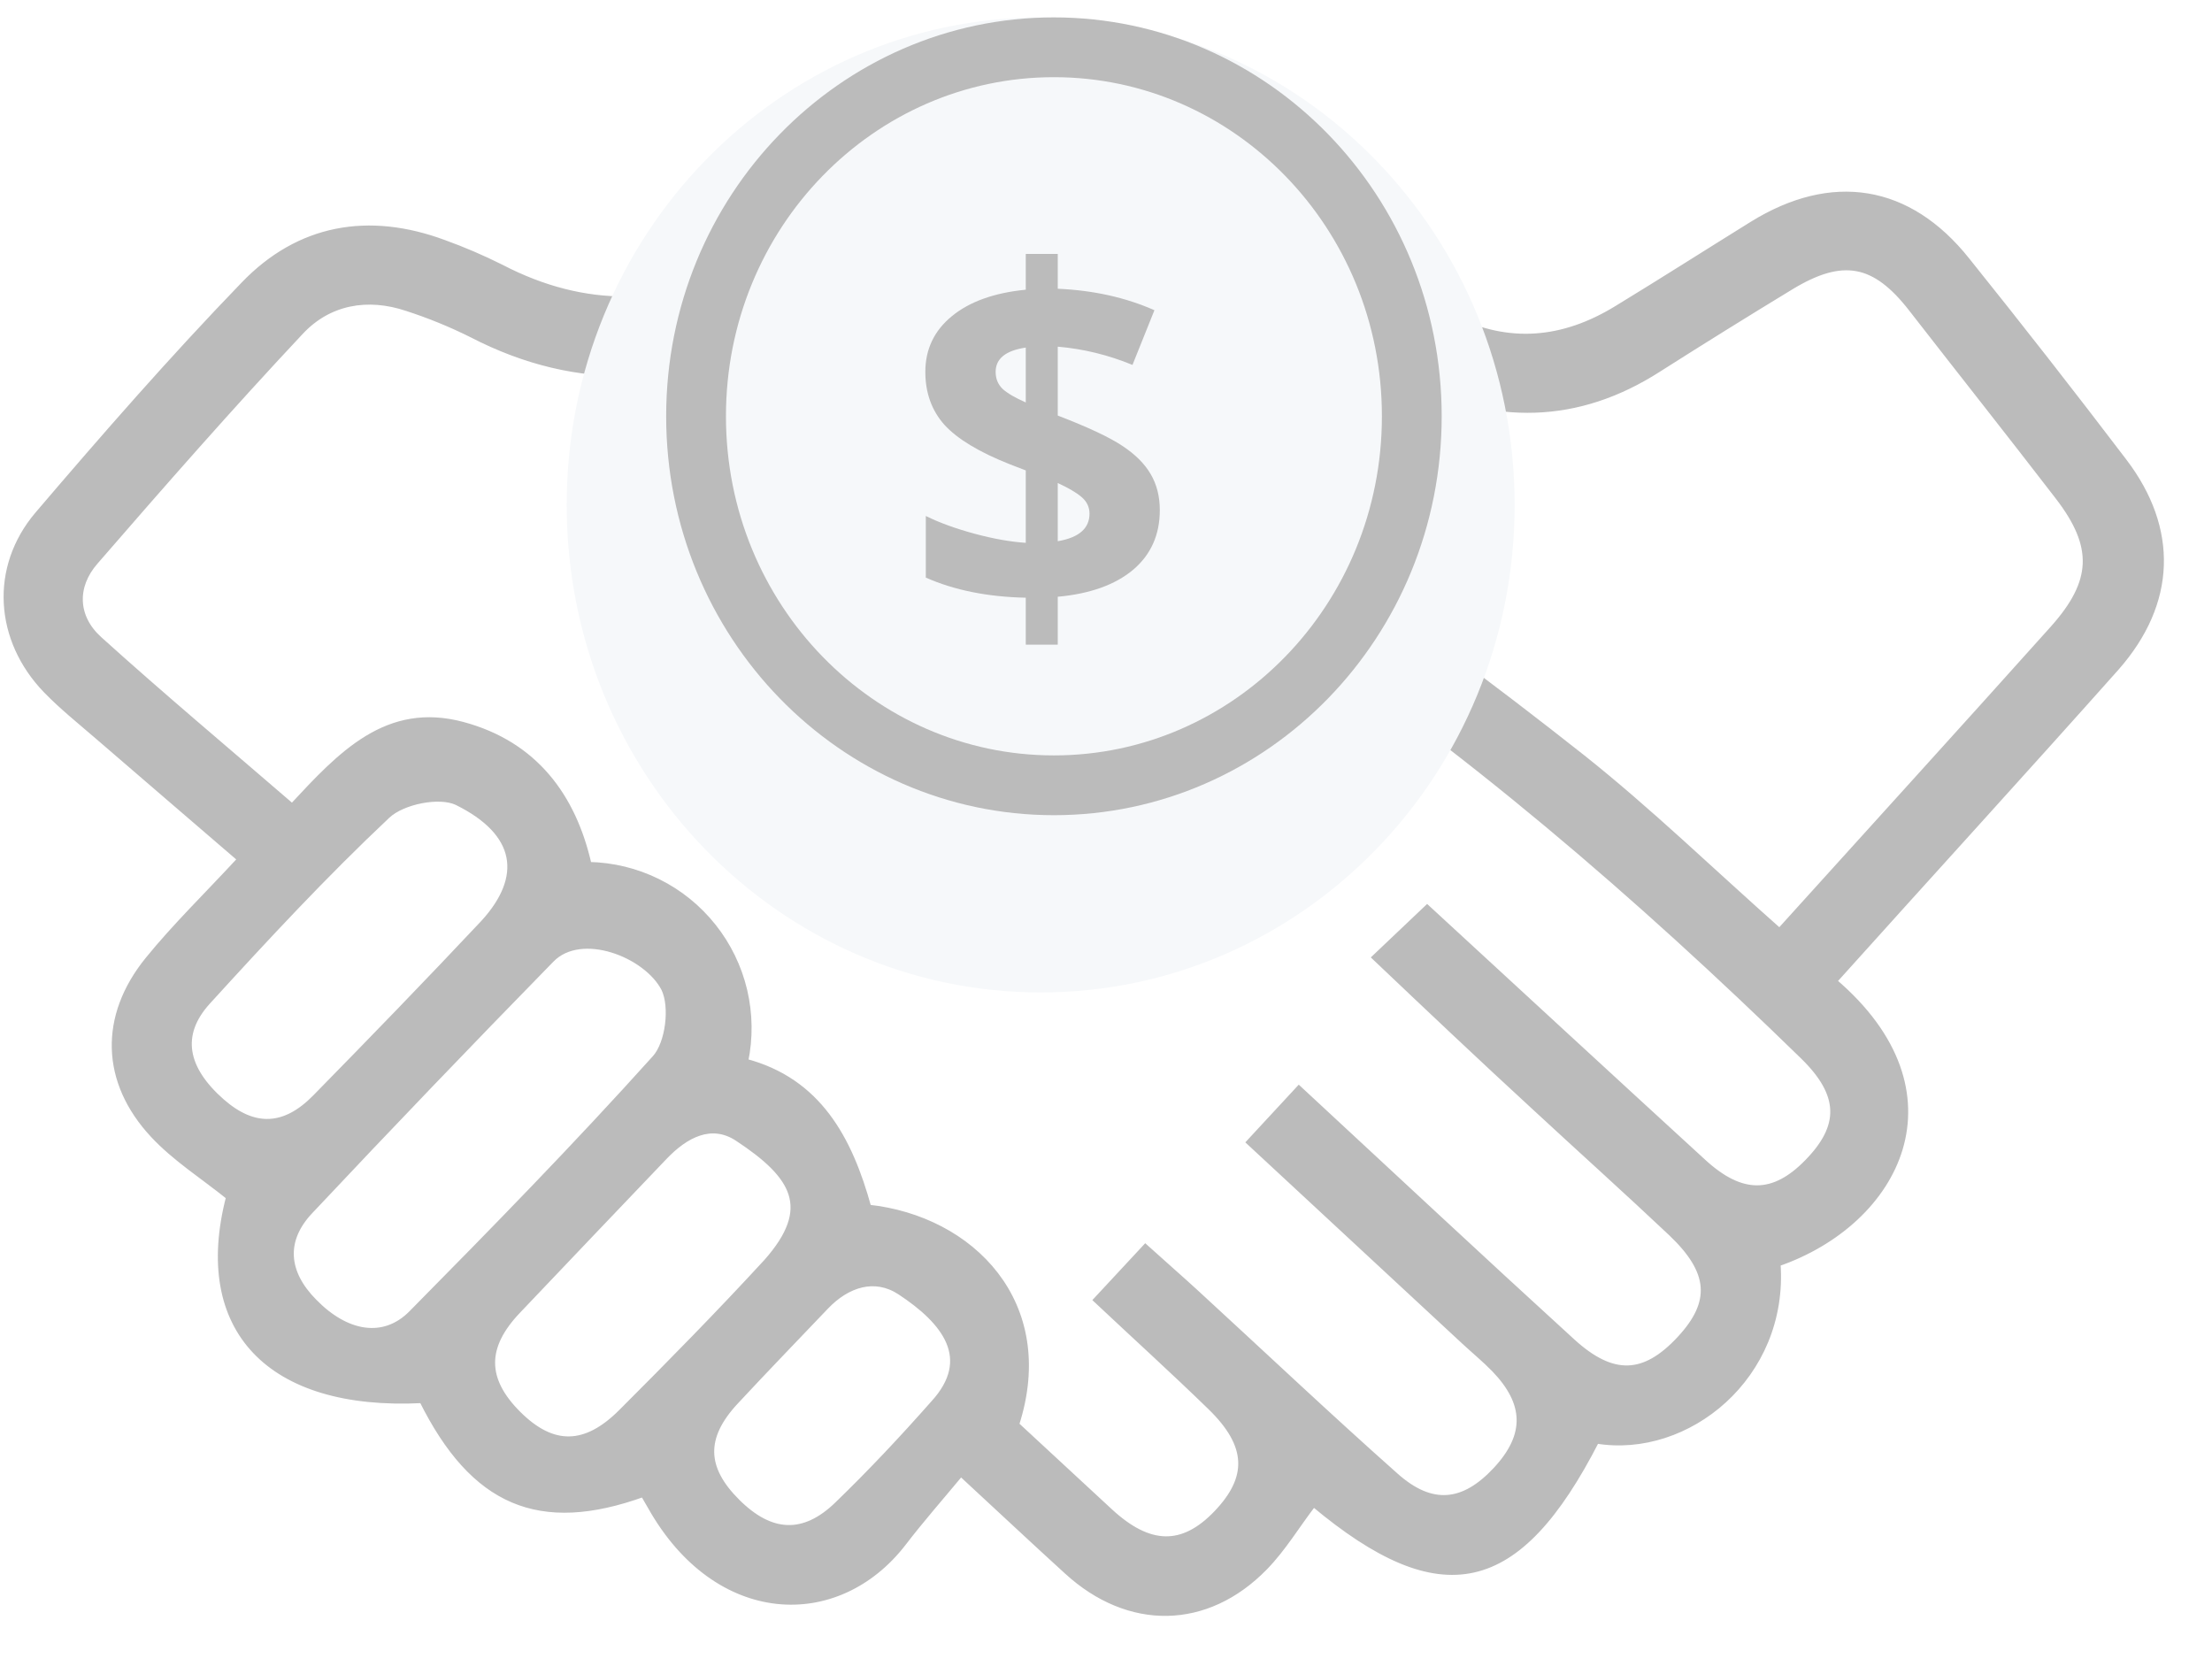
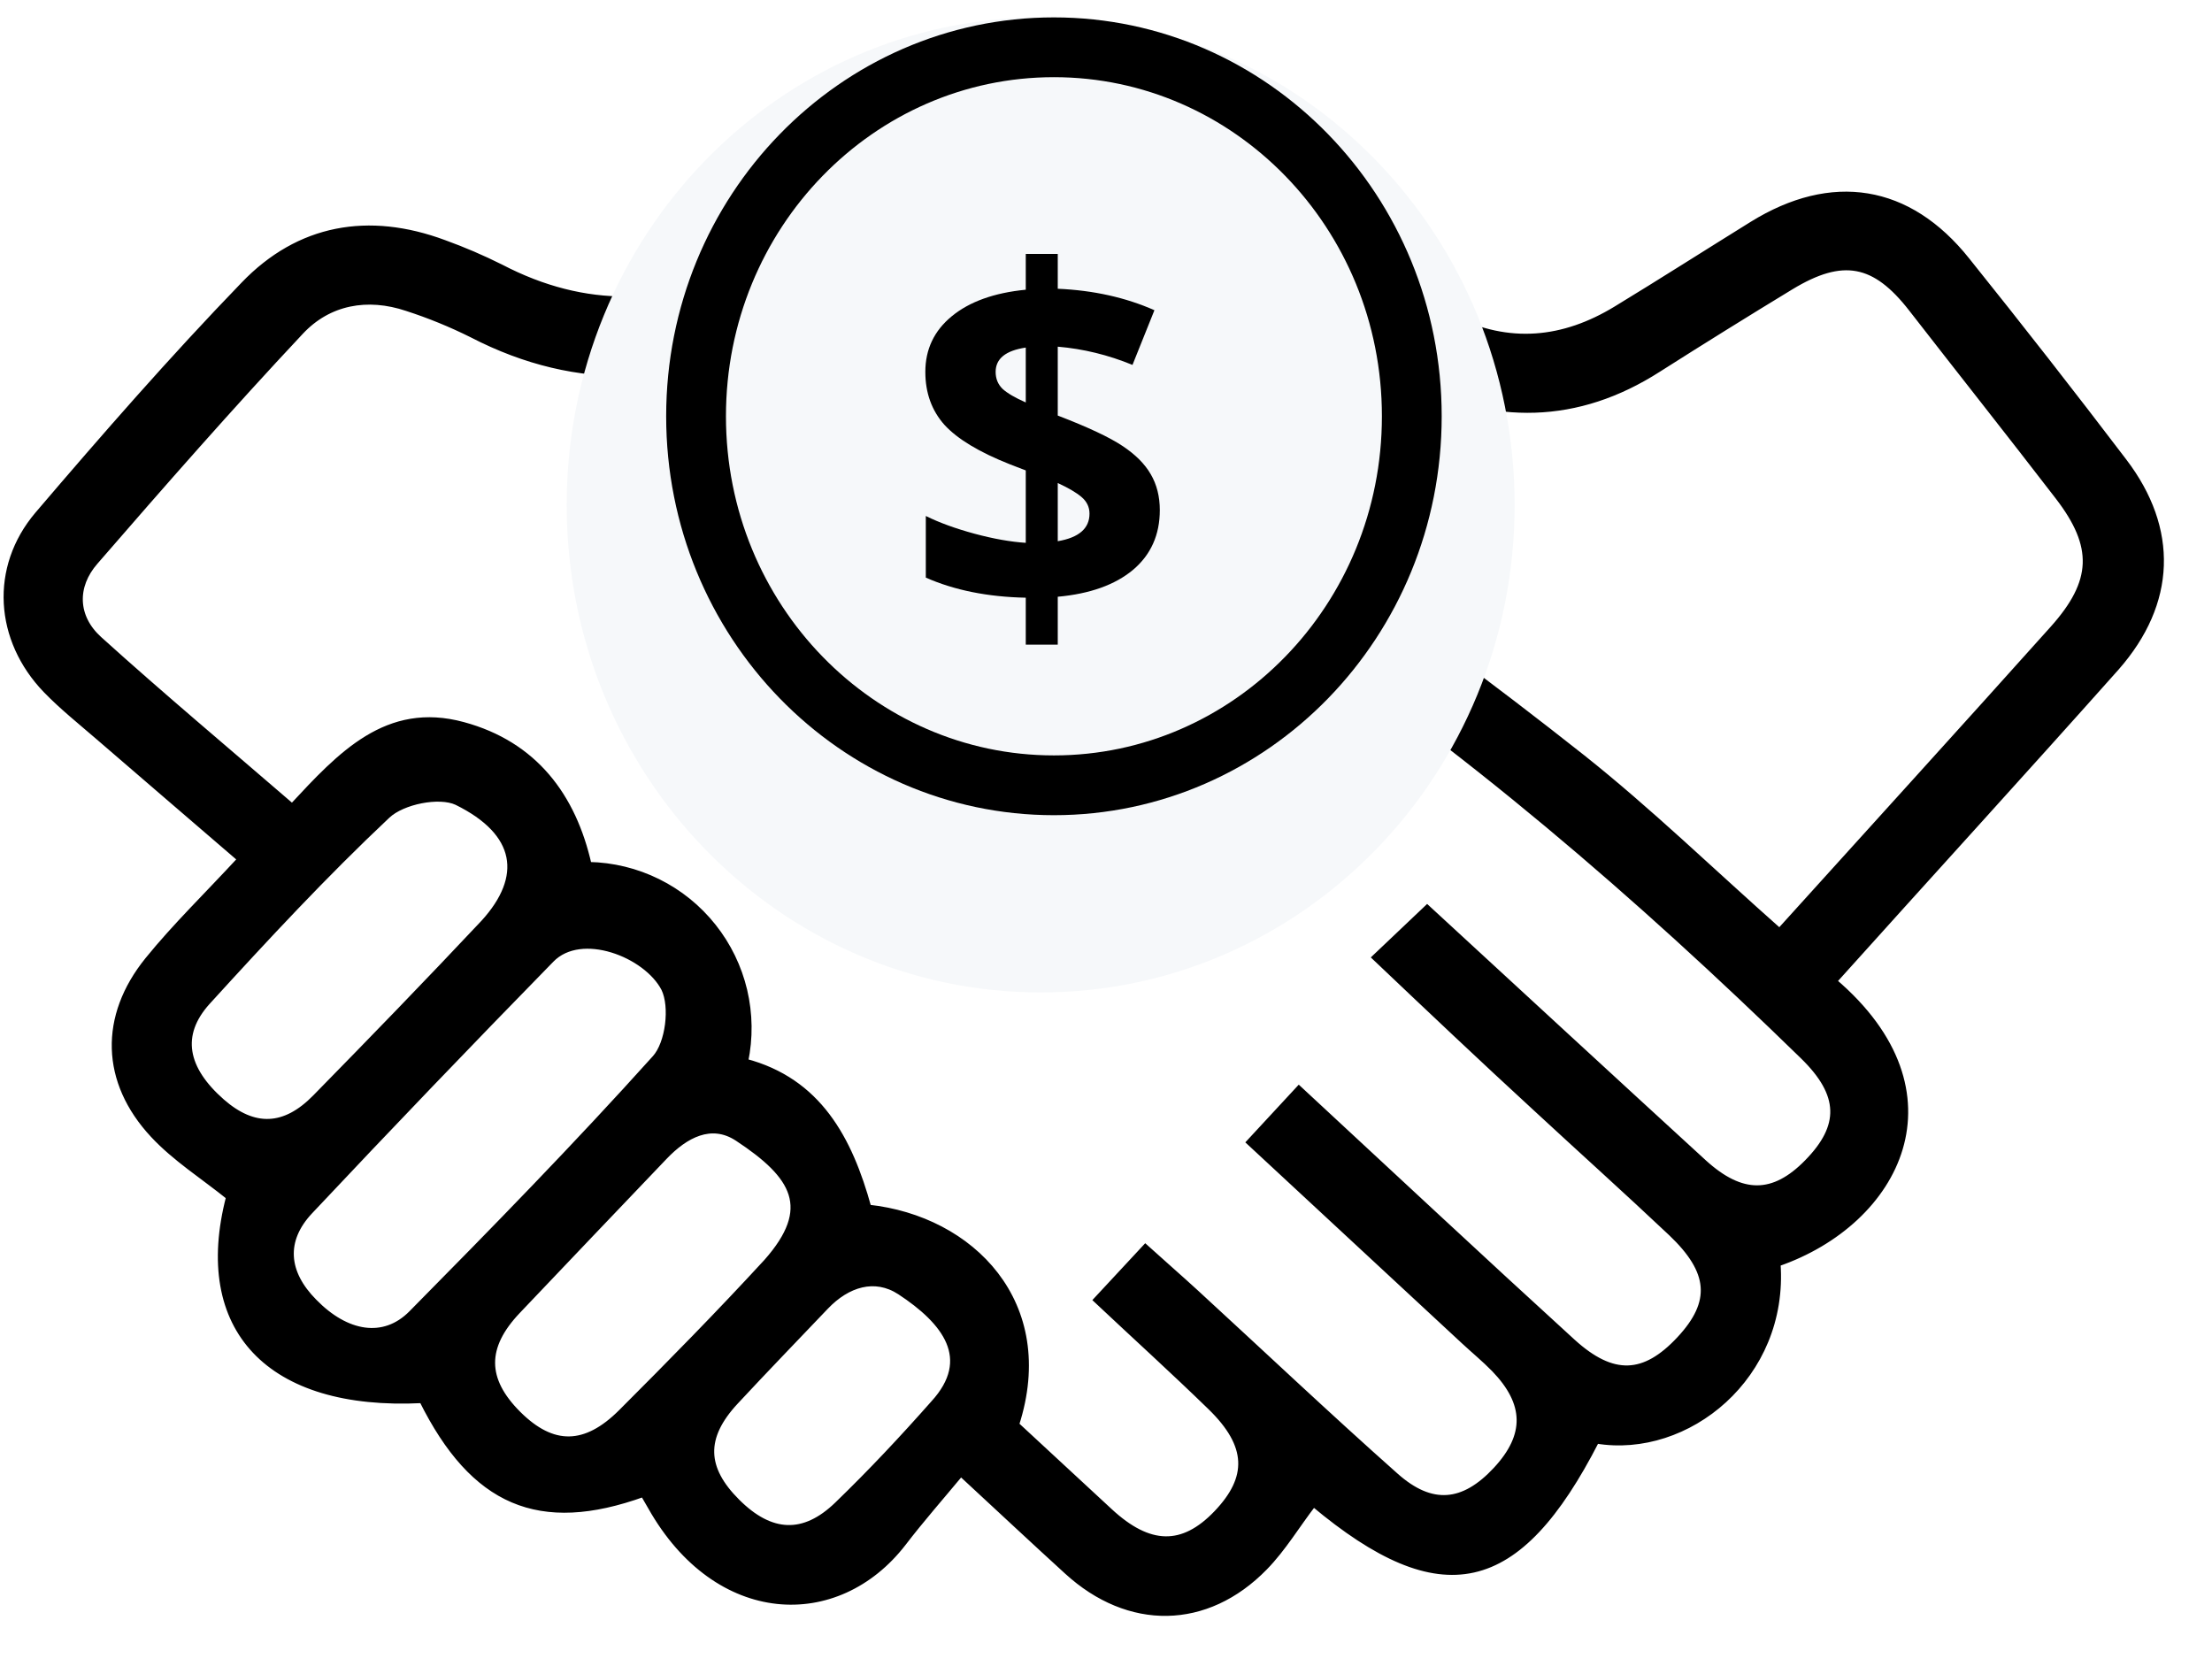
<svg xmlns="http://www.w3.org/2000/svg" width="37" height="28" viewBox="0 0 37 28" fill="none">
-   <path d="M30.674 16.413C32.858 18.273 31.748 20.439 29.733 21.135C29.87 23.025 28.217 24.35 26.702 24.097C25.39 26.656 24.109 26.941 21.971 25.152C21.695 25.509 21.465 25.9 21.154 26.218C20.181 27.215 18.88 27.229 17.848 26.284C17.306 25.79 16.772 25.29 16.072 24.642C15.739 25.043 15.409 25.418 15.108 25.811C14.005 27.24 11.993 27.166 10.887 25.207C10.845 25.132 10.801 25.058 10.761 24.989C9.02 25.617 7.919 25.142 7.061 23.42C4.497 23.55 3.259 22.226 3.832 20.022C3.396 19.671 2.927 19.375 2.562 18.982C1.735 18.094 1.706 17.004 2.475 16.056C2.935 15.489 3.464 14.977 4.023 14.372C3.223 13.683 2.431 13.004 1.64 12.321C1.345 12.066 1.039 11.822 0.769 11.543C-0.042 10.701 -0.123 9.496 0.631 8.607C1.747 7.299 2.88 6.001 4.076 4.763C5.001 3.799 6.167 3.595 7.429 4.064C7.753 4.181 8.069 4.317 8.377 4.471C9.786 5.205 11.18 5.179 12.585 4.449C14.283 3.569 15.985 3.46 17.704 4.428C17.884 4.529 18.238 4.475 18.436 4.363C19.608 3.702 20.788 3.675 21.993 4.234C22.762 4.589 23.529 4.95 24.288 5.326C25.239 5.799 26.149 5.708 27.032 5.171C27.796 4.706 28.548 4.226 29.307 3.755C30.64 2.928 31.924 3.129 32.9 4.355C33.79 5.464 34.665 6.584 35.526 7.716C36.391 8.85 36.352 10.085 35.4 11.167C33.843 12.916 32.269 14.638 30.674 16.413ZM14.525 20.201C16.25 20.386 17.652 21.803 16.996 23.831L18.56 25.279C19.223 25.894 19.785 25.905 20.351 25.313C20.917 24.721 20.913 24.181 20.249 23.536C19.63 22.934 18.99 22.354 18.342 21.745L19.159 20.866C19.464 21.142 19.734 21.376 20 21.62C21.114 22.643 22.216 23.686 23.345 24.688C23.947 25.223 24.481 25.17 25.023 24.588C25.564 24.007 25.546 23.471 24.995 22.901C24.835 22.737 24.657 22.591 24.489 22.435L20.901 19.106L21.727 18.214C23.273 19.646 24.779 21.055 26.302 22.444C26.98 23.061 27.508 23.03 28.093 22.404C28.679 21.777 28.628 21.267 27.956 20.627C27.206 19.919 26.44 19.232 25.681 18.529C24.792 17.712 23.92 16.887 23.002 16.015L23.872 15.189C25.43 16.624 26.961 18.037 28.497 19.444C29.135 20.026 29.668 20.018 30.23 19.444C30.824 18.839 30.818 18.31 30.16 17.668C27.404 14.981 24.491 12.468 21.27 10.336C20.475 9.81 19.686 9.818 18.874 10.264C18.494 10.474 18.13 10.719 17.739 10.903C16.52 11.482 15.194 11.005 14.463 9.746C13.791 8.589 14.066 7.453 15.214 6.64C15.751 6.26 16.284 5.876 16.962 5.392C16.437 5.234 16.061 5.08 15.67 5.011C14.796 4.859 13.995 5.125 13.227 5.515C11.461 6.412 9.688 6.526 7.892 5.596C7.543 5.422 7.181 5.274 6.81 5.154C6.145 4.93 5.497 5.049 5.03 5.548C3.854 6.801 2.72 8.095 1.594 9.394C1.231 9.807 1.247 10.322 1.659 10.694C2.706 11.64 3.789 12.547 4.887 13.495C5.696 12.624 6.473 11.781 7.746 12.127C8.939 12.45 9.587 13.318 9.846 14.468C10.248 14.476 10.643 14.572 11.003 14.75C11.363 14.928 11.679 15.183 11.929 15.498C12.179 15.812 12.356 16.177 12.449 16.568C12.541 16.959 12.546 17.365 12.464 17.758C13.687 18.081 14.207 19.046 14.525 20.201ZM29.766 15.58C31.332 13.847 32.843 12.187 34.341 10.515C35.046 9.727 35.064 9.138 34.428 8.311C33.617 7.257 32.791 6.215 31.975 5.165C31.362 4.376 30.825 4.27 29.957 4.796C29.213 5.248 28.475 5.707 27.742 6.173C26.381 7.047 24.987 7.054 23.564 6.351C22.846 5.998 22.129 5.638 21.403 5.299C20.648 4.946 19.856 4.936 19.163 5.379C18.006 6.12 16.889 6.924 15.783 7.738C15.223 8.151 15.189 8.676 15.587 9.242C16.102 9.975 16.697 10.113 17.487 9.671C17.762 9.515 18.028 9.328 18.313 9.178C19.468 8.563 20.665 8.443 21.768 9.202C23.369 10.304 24.934 11.46 26.463 12.669C27.589 13.563 28.625 14.57 29.766 15.58ZM9.221 16.051C7.863 17.44 6.517 18.843 5.185 20.26C4.724 20.749 4.771 21.289 5.255 21.776C5.792 22.327 6.42 22.438 6.883 21.971C8.261 20.576 9.638 19.168 10.957 17.701C11.183 17.452 11.257 16.839 11.11 16.537C10.813 15.962 9.721 15.536 9.221 16.051ZM7.641 13.417C7.346 13.28 6.732 13.402 6.478 13.642C5.427 14.631 4.442 15.691 3.469 16.759C2.971 17.31 3.085 17.88 3.712 18.43C4.249 18.899 4.764 18.882 5.277 18.357C6.222 17.393 7.167 16.419 8.094 15.432C8.788 14.668 8.686 13.931 7.641 13.417ZM12.337 19.039C11.894 18.748 11.46 18.989 11.118 19.346C10.297 20.205 9.477 21.066 8.658 21.928C8.086 22.53 8.09 23.076 8.667 23.652C9.244 24.227 9.793 24.221 10.392 23.623C11.219 22.796 12.031 21.97 12.823 21.109C13.624 20.205 13.292 19.668 12.337 19.039ZM15.054 21.608C14.631 21.332 14.172 21.48 13.814 21.854C13.309 22.384 12.799 22.911 12.299 23.449C11.748 24.044 11.767 24.561 12.329 25.121C12.891 25.682 13.445 25.714 14.008 25.168C14.572 24.623 15.101 24.058 15.616 23.475C16.3 22.728 15.812 22.106 15.054 21.608Z" fill="#BBBBBB" stroke="#BBBBBB" stroke-width="0.1" />
+   <path d="M30.674 16.413C32.858 18.273 31.748 20.439 29.733 21.135C29.87 23.025 28.217 24.35 26.702 24.097C25.39 26.656 24.109 26.941 21.971 25.152C21.695 25.509 21.465 25.9 21.154 26.218C20.181 27.215 18.88 27.229 17.848 26.284C17.306 25.79 16.772 25.29 16.072 24.642C15.739 25.043 15.409 25.418 15.108 25.811C14.005 27.24 11.993 27.166 10.887 25.207C10.845 25.132 10.801 25.058 10.761 24.989C9.02 25.617 7.919 25.142 7.061 23.42C4.497 23.55 3.259 22.226 3.832 20.022C3.396 19.671 2.927 19.375 2.562 18.982C1.735 18.094 1.706 17.004 2.475 16.056C2.935 15.489 3.464 14.977 4.023 14.372C3.223 13.683 2.431 13.004 1.64 12.321C1.345 12.066 1.039 11.822 0.769 11.543C-0.042 10.701 -0.123 9.496 0.631 8.607C1.747 7.299 2.88 6.001 4.076 4.763C5.001 3.799 6.167 3.595 7.429 4.064C7.753 4.181 8.069 4.317 8.377 4.471C9.786 5.205 11.18 5.179 12.585 4.449C14.283 3.569 15.985 3.46 17.704 4.428C17.884 4.529 18.238 4.475 18.436 4.363C19.608 3.702 20.788 3.675 21.993 4.234C22.762 4.589 23.529 4.95 24.288 5.326C25.239 5.799 26.149 5.708 27.032 5.171C27.796 4.706 28.548 4.226 29.307 3.755C30.64 2.928 31.924 3.129 32.9 4.355C33.79 5.464 34.665 6.584 35.526 7.716C36.391 8.85 36.352 10.085 35.4 11.167C33.843 12.916 32.269 14.638 30.674 16.413ZM14.525 20.201C16.25 20.386 17.652 21.803 16.996 23.831L18.56 25.279C19.223 25.894 19.785 25.905 20.351 25.313C20.917 24.721 20.913 24.181 20.249 23.536C19.63 22.934 18.99 22.354 18.342 21.745L19.159 20.866C19.464 21.142 19.734 21.376 20 21.62C21.114 22.643 22.216 23.686 23.345 24.688C23.947 25.223 24.481 25.17 25.023 24.588C25.564 24.007 25.546 23.471 24.995 22.901C24.835 22.737 24.657 22.591 24.489 22.435L20.901 19.106L21.727 18.214C23.273 19.646 24.779 21.055 26.302 22.444C26.98 23.061 27.508 23.03 28.093 22.404C28.679 21.777 28.628 21.267 27.956 20.627C27.206 19.919 26.44 19.232 25.681 18.529C24.792 17.712 23.92 16.887 23.002 16.015L23.872 15.189C25.43 16.624 26.961 18.037 28.497 19.444C29.135 20.026 29.668 20.018 30.23 19.444C30.824 18.839 30.818 18.31 30.16 17.668C27.404 14.981 24.491 12.468 21.27 10.336C20.475 9.81 19.686 9.818 18.874 10.264C18.494 10.474 18.13 10.719 17.739 10.903C16.52 11.482 15.194 11.005 14.463 9.746C13.791 8.589 14.066 7.453 15.214 6.64C15.751 6.26 16.284 5.876 16.962 5.392C16.437 5.234 16.061 5.08 15.67 5.011C14.796 4.859 13.995 5.125 13.227 5.515C11.461 6.412 9.688 6.526 7.892 5.596C7.543 5.422 7.181 5.274 6.81 5.154C6.145 4.93 5.497 5.049 5.03 5.548C3.854 6.801 2.72 8.095 1.594 9.394C1.231 9.807 1.247 10.322 1.659 10.694C2.706 11.64 3.789 12.547 4.887 13.495C5.696 12.624 6.473 11.781 7.746 12.127C8.939 12.45 9.587 13.318 9.846 14.468C10.248 14.476 10.643 14.572 11.003 14.75C11.363 14.928 11.679 15.183 11.929 15.498C12.179 15.812 12.356 16.177 12.449 16.568C12.541 16.959 12.546 17.365 12.464 17.758C13.687 18.081 14.207 19.046 14.525 20.201ZM29.766 15.58C31.332 13.847 32.843 12.187 34.341 10.515C35.046 9.727 35.064 9.138 34.428 8.311C33.617 7.257 32.791 6.215 31.975 5.165C31.362 4.376 30.825 4.27 29.957 4.796C29.213 5.248 28.475 5.707 27.742 6.173C26.381 7.047 24.987 7.054 23.564 6.351C22.846 5.998 22.129 5.638 21.403 5.299C20.648 4.946 19.856 4.936 19.163 5.379C18.006 6.12 16.889 6.924 15.783 7.738C15.223 8.151 15.189 8.676 15.587 9.242C16.102 9.975 16.697 10.113 17.487 9.671C17.762 9.515 18.028 9.328 18.313 9.178C19.468 8.563 20.665 8.443 21.768 9.202C23.369 10.304 24.934 11.46 26.463 12.669C27.589 13.563 28.625 14.57 29.766 15.58ZM9.221 16.051C7.863 17.44 6.517 18.843 5.185 20.26C4.724 20.749 4.771 21.289 5.255 21.776C5.792 22.327 6.42 22.438 6.883 21.971C8.261 20.576 9.638 19.168 10.957 17.701C11.183 17.452 11.257 16.839 11.11 16.537C10.813 15.962 9.721 15.536 9.221 16.051ZM7.641 13.417C7.346 13.28 6.732 13.402 6.478 13.642C5.427 14.631 4.442 15.691 3.469 16.759C2.971 17.31 3.085 17.88 3.712 18.43C4.249 18.899 4.764 18.882 5.277 18.357C6.222 17.393 7.167 16.419 8.094 15.432C8.788 14.668 8.686 13.931 7.641 13.417ZM12.337 19.039C11.894 18.748 11.46 18.989 11.118 19.346C10.297 20.205 9.477 21.066 8.658 21.928C8.086 22.53 8.09 23.076 8.667 23.652C9.244 24.227 9.793 24.221 10.392 23.623C11.219 22.796 12.031 21.97 12.823 21.109C13.624 20.205 13.292 19.668 12.337 19.039ZM15.054 21.608C14.631 21.332 14.172 21.48 13.814 21.854C13.309 22.384 12.799 22.911 12.299 23.449C11.748 24.044 11.767 24.561 12.329 25.121C12.891 25.682 13.445 25.714 14.008 25.168C14.572 24.623 15.101 24.058 15.616 23.475C16.3 22.728 15.812 22.106 15.054 21.608Z" fill="currentColor" stroke="currentColor" stroke-width="0.1" />
  <ellipse cx="17.407" cy="8.446" rx="7.928" ry="8.155" fill="#F6F8FA" />
-   <path d="M23.615 6.963C23.615 10.386 20.922 13.136 17.629 13.136C14.336 13.136 11.643 10.386 11.643 6.963C11.643 3.541 14.336 0.791 17.629 0.791C20.922 0.791 23.615 3.541 23.615 6.963Z" stroke="#BBBBBB" />
-   <path d="M19.4 8.533C19.4 8.947 19.25 9.281 18.951 9.533C18.651 9.783 18.232 9.933 17.693 9.982V10.783H17.158V9.998C16.522 9.985 15.965 9.873 15.486 9.662V8.631C15.712 8.743 15.985 8.842 16.302 8.928C16.623 9.014 16.908 9.064 17.158 9.08V7.869L16.896 7.768C16.38 7.564 16.015 7.344 15.798 7.107C15.585 6.868 15.478 6.572 15.478 6.221C15.478 5.843 15.625 5.533 15.919 5.291C16.216 5.046 16.629 4.898 17.158 4.846V4.248H17.693V4.83C18.289 4.856 18.828 4.976 19.31 5.189L18.943 6.104C18.537 5.937 18.12 5.835 17.693 5.799V6.951C18.201 7.146 18.561 7.316 18.775 7.459C18.991 7.602 19.149 7.76 19.248 7.932C19.349 8.104 19.4 8.304 19.4 8.533ZM18.224 8.592C18.224 8.482 18.18 8.39 18.091 8.314C18.003 8.239 17.87 8.161 17.693 8.08V9.053C18.047 8.993 18.224 8.839 18.224 8.592ZM16.654 6.221C16.654 6.335 16.693 6.43 16.771 6.506C16.852 6.579 16.981 6.654 17.158 6.732V5.814C16.822 5.864 16.654 5.999 16.654 6.221Z" fill="#BBBBBB" />
+   <path d="M23.615 6.963C23.615 10.386 20.922 13.136 17.629 13.136C14.336 13.136 11.643 10.386 11.643 6.963C11.643 3.541 14.336 0.791 17.629 0.791C20.922 0.791 23.615 3.541 23.615 6.963Z" stroke="currentColor" />
+   <path d="M19.4 8.533C19.4 8.947 19.25 9.281 18.951 9.533C18.651 9.783 18.232 9.933 17.693 9.982V10.783H17.158V9.998C16.522 9.985 15.965 9.873 15.486 9.662V8.631C15.712 8.743 15.985 8.842 16.302 8.928C16.623 9.014 16.908 9.064 17.158 9.08V7.869L16.896 7.768C16.38 7.564 16.015 7.344 15.798 7.107C15.585 6.868 15.478 6.572 15.478 6.221C15.478 5.843 15.625 5.533 15.919 5.291C16.216 5.046 16.629 4.898 17.158 4.846V4.248H17.693V4.83C18.289 4.856 18.828 4.976 19.31 5.189L18.943 6.104C18.537 5.937 18.12 5.835 17.693 5.799V6.951C18.201 7.146 18.561 7.316 18.775 7.459C18.991 7.602 19.149 7.76 19.248 7.932C19.349 8.104 19.4 8.304 19.4 8.533ZM18.224 8.592C18.224 8.482 18.18 8.39 18.091 8.314C18.003 8.239 17.87 8.161 17.693 8.08V9.053C18.047 8.993 18.224 8.839 18.224 8.592ZM16.654 6.221C16.654 6.335 16.693 6.43 16.771 6.506C16.852 6.579 16.981 6.654 17.158 6.732V5.814C16.822 5.864 16.654 5.999 16.654 6.221Z" fill="currentColor" />
</svg>
